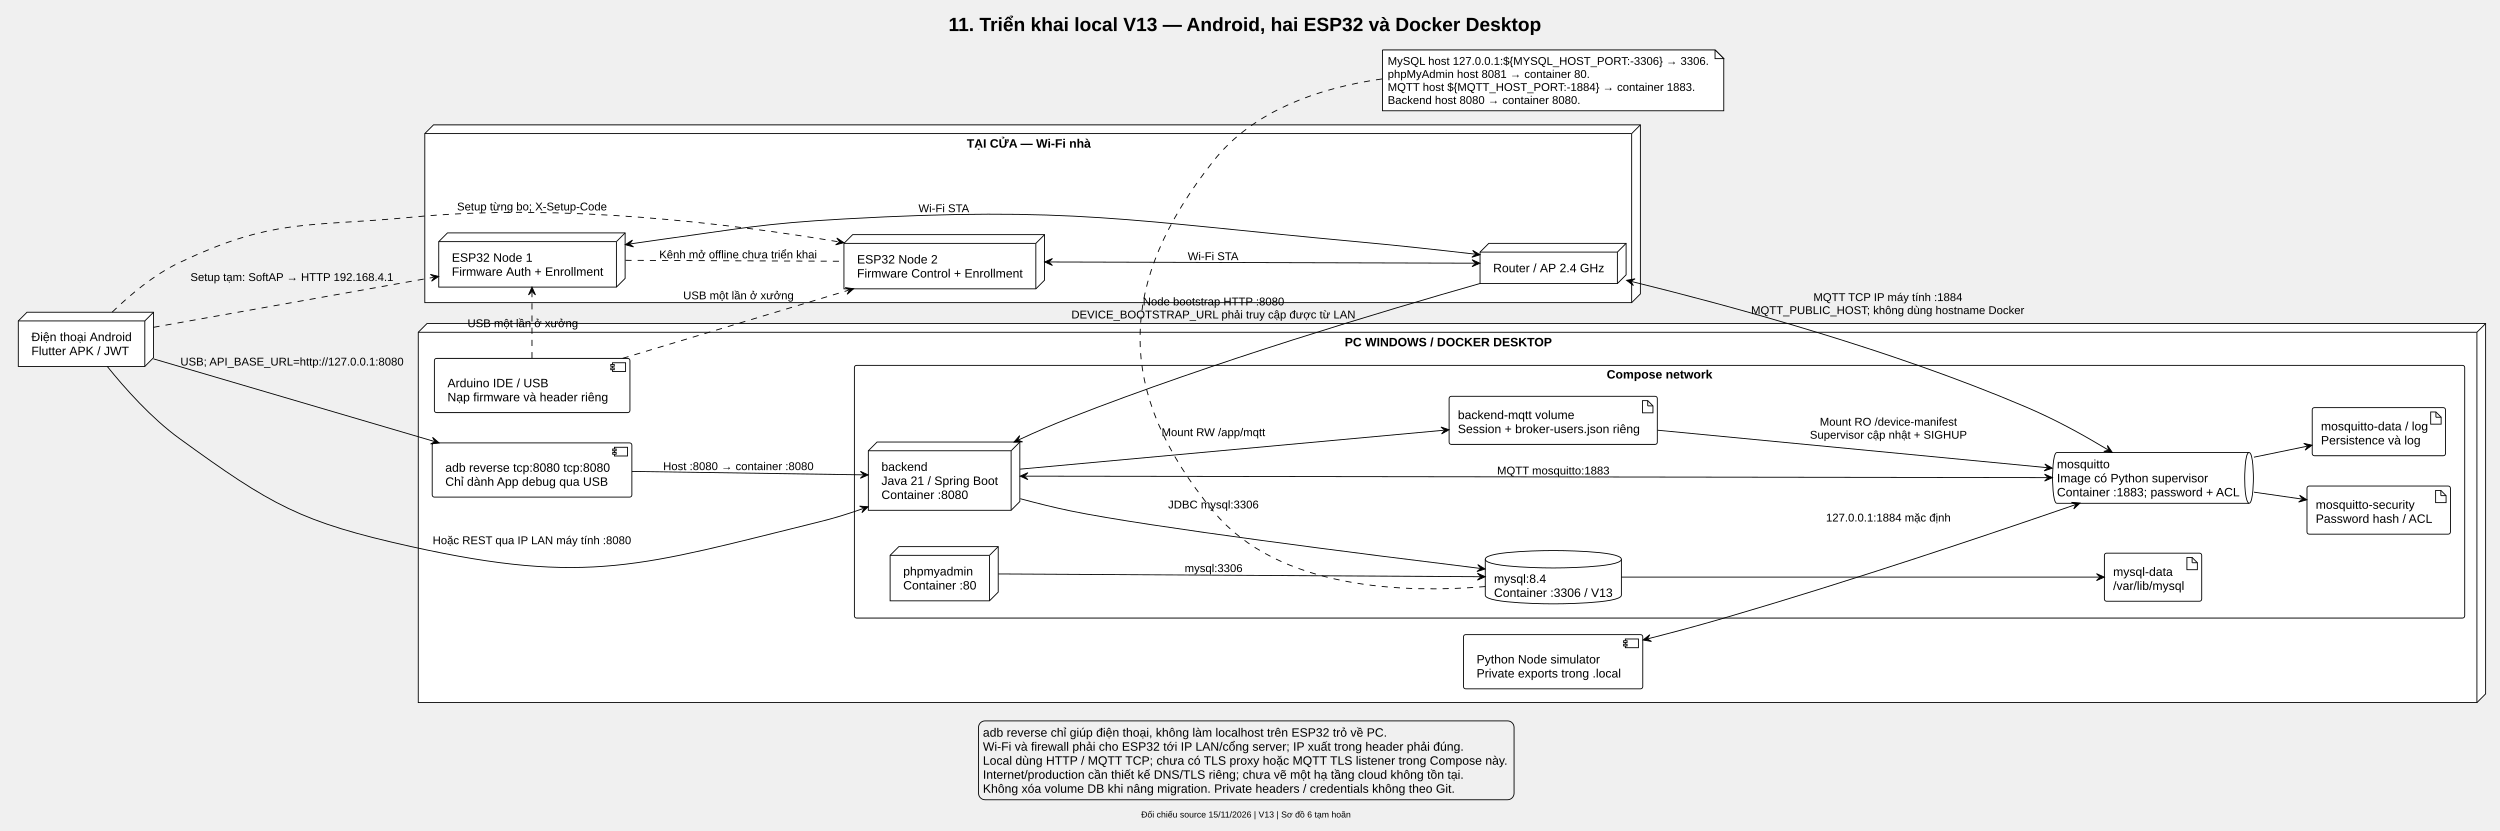
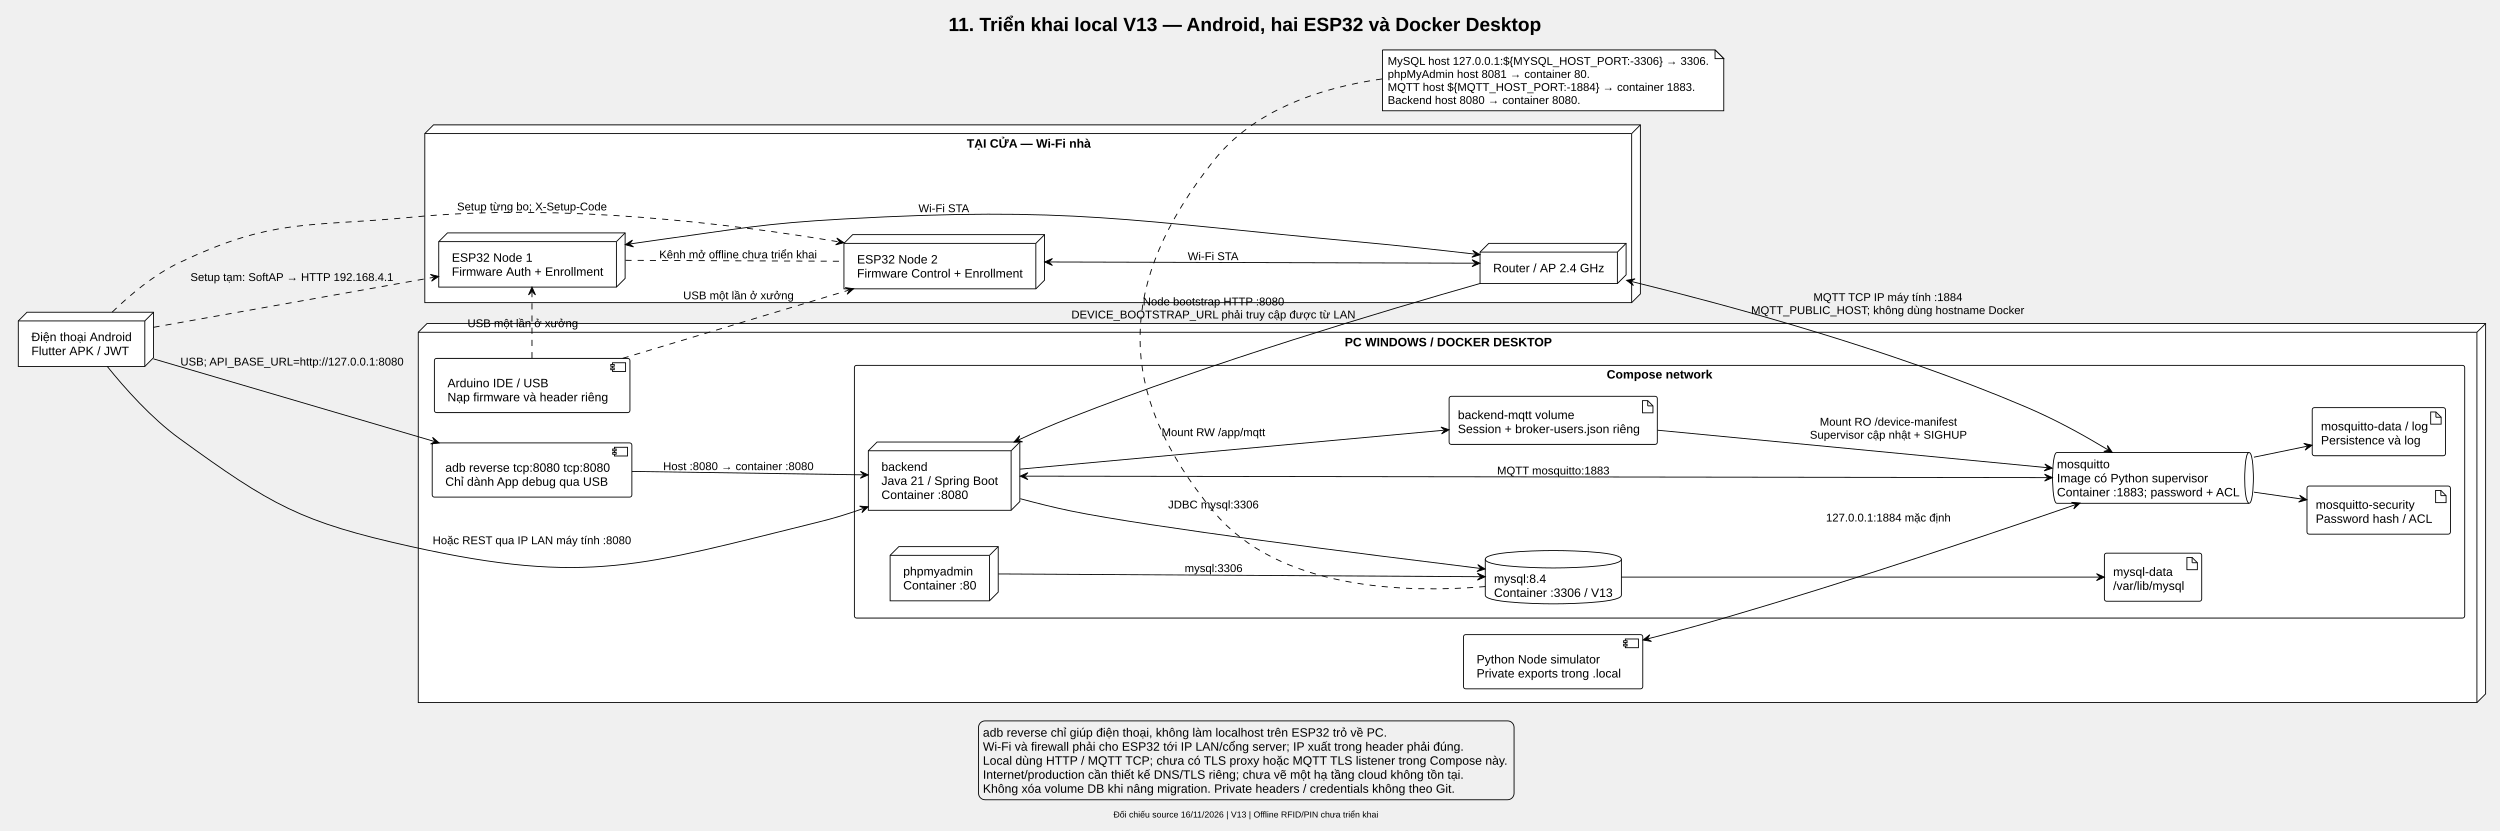
<svg xmlns="http://www.w3.org/2000/svg" contentStyleType="text/css" data-diagram-type="DESCRIPTION" height="953px" preserveAspectRatio="none" style="width:2869px;height:953px;background:#FFFFFF;" version="1.1" viewBox="0 0 2869 953" width="2869px" zoomAndPan="magnify">
  <defs />
  <g>
    <text fill="#000000" font-family="Arial" font-size="22" font-weight="bold" lengthAdjust="spacing" textLength="683.472" x="1088.514" y="35.636">11. Triển khai local V13 — Android, hai ESP32 và Docker Desktop</text>
    <g class="cluster" data-entity="TẠI CỬA — Wi-Fi nhà" data-source-line="8" data-uid="ent0003" id="cluster_TẠI CỬA — Wi-Fi nhà">
      <polygon fill="#FFFFFF" points="487.5,153.298,497.5,143.298,1882.5,143.298,1882.5,337.298,1872.5,347.298,487.5,347.298,487.5,153.298" style="stroke:#000000;stroke-width:1;" />
      <line style="stroke:#000000;stroke-width:1;" x1="1872.5" x2="1882.5" y1="153.298" y2="143.298" />
      <line style="stroke:#000000;stroke-width:1;" x1="487.5" x2="1872.5" y1="153.298" y2="153.298" />
      <line style="stroke:#000000;stroke-width:1;" x1="1872.5" x2="1872.5" y1="153.298" y2="347.298" />
      <text fill="#000000" font-family="Arial" font-size="14" font-weight="bold" lengthAdjust="spacing" textLength="143.042" x="1109.479" y="169.43">TẠI CỬA — Wi-Fi nhà</text>
    </g>
    <g class="cluster" data-entity="PC WINDOWS / DOCKER DESKTOP" data-source-line="16" data-uid="ent0010" id="cluster_PC WINDOWS / DOCKER DESKTOP">
      <polygon fill="#FFFFFF" points="480,381.298,490,371.298,2852.5,371.298,2852.5,796.298,2842.5,806.298,480,806.298,480,381.298" style="stroke:#000000;stroke-width:1;" />
      <line style="stroke:#000000;stroke-width:1;" x1="2842.5" x2="2852.5" y1="381.298" y2="371.298" />
      <line style="stroke:#000000;stroke-width:1;" x1="480" x2="2842.5" y1="381.298" y2="381.298" />
      <line style="stroke:#000000;stroke-width:1;" x1="2842.5" x2="2842.5" y1="381.298" y2="806.298" />
      <text fill="#000000" font-family="Arial" font-size="14" font-weight="bold" lengthAdjust="spacing" textLength="238.007" x="1543.247" y="397.43">PC WINDOWS / DOCKER DESKTOP</text>
    </g>
    <g class="cluster" data-entity="Compose network" data-source-line="20" data-uid="ent0014" id="cluster_Compose network">
      <rect fill="#FFFFFF" height="290" rx="2.5" ry="2.5" style="stroke:#000000;stroke-width:1;" width="1848" x="980.5" y="419.298" />
      <text fill="#000000" font-family="Arial" font-size="14" font-weight="bold" lengthAdjust="spacing" textLength="121.352" x="1843.824" y="434.43">Compose network</text>
    </g>
    <g class="entity" data-entity="N1" data-source-line="9" data-uid="ent0004" id="entity_N1">
      <polygon fill="#FFFFFF" points="503.5,277.298,513.5,267.298,717.393,267.298,717.393,319.495,707.393,329.495,503.5,329.495,503.5,277.298" style="stroke:#000000;stroke-width:1;" />
      <line style="stroke:#000000;stroke-width:1;" x1="707.393" x2="717.393" y1="277.298" y2="267.298" />
      <line style="stroke:#000000;stroke-width:1;" x1="503.5" x2="707.393" y1="277.298" y2="277.298" />
      <line style="stroke:#000000;stroke-width:1;" x1="707.393" x2="707.393" y1="277.298" y2="329.495" />
      <text fill="#000000" font-family="Arial" font-size="14" lengthAdjust="spacing" textLength="43.586" x="518.5" y="300.43">ESP32</text>
      <text fill="#000000" font-family="Arial" font-size="14" lengthAdjust="spacing" textLength="3.89" x="562.086" y="300.43"> </text>
      <text fill="#000000" font-family="Arial" font-size="14" lengthAdjust="spacing" textLength="33.469" x="565.976" y="300.43">Node</text>
      <text fill="#000000" font-family="Arial" font-size="14" lengthAdjust="spacing" textLength="3.89" x="599.444" y="300.43"> </text>
      <text fill="#000000" font-family="Arial" font-size="14" lengthAdjust="spacing" textLength="7.786" x="603.334" y="300.43">1</text>
      <text fill="#000000" font-family="Arial" font-size="14" lengthAdjust="spacing" textLength="58.331" x="518.5" y="316.528">Firmware</text>
      <text fill="#000000" font-family="Arial" font-size="14" lengthAdjust="spacing" textLength="3.89" x="576.831" y="316.528"> </text>
      <text fill="#000000" font-family="Arial" font-size="14" lengthAdjust="spacing" textLength="28.8" x="580.721" y="316.528">Auth</text>
      <text fill="#000000" font-family="Arial" font-size="14" lengthAdjust="spacing" textLength="3.89" x="609.52" y="316.528"> </text>
      <text fill="#000000" font-family="Arial" font-size="14" lengthAdjust="spacing" textLength="8.176" x="613.41" y="316.528">+</text>
      <text fill="#000000" font-family="Arial" font-size="14" lengthAdjust="spacing" textLength="3.89" x="621.586" y="316.528"> </text>
      <text fill="#000000" font-family="Arial" font-size="14" lengthAdjust="spacing" textLength="66.917" x="625.476" y="316.528">Enrollment</text>
    </g>
    <g class="entity" data-entity="N2" data-source-line="10" data-uid="ent0005" id="entity_N2">
      <polygon fill="#FFFFFF" points="968.5,279.298,978.5,269.298,1198.724,269.298,1198.724,321.495,1188.724,331.495,968.5,331.495,968.5,279.298" style="stroke:#000000;stroke-width:1;" />
      <line style="stroke:#000000;stroke-width:1;" x1="1188.724" x2="1198.724" y1="279.298" y2="269.298" />
      <line style="stroke:#000000;stroke-width:1;" x1="968.5" x2="1188.724" y1="279.298" y2="279.298" />
      <line style="stroke:#000000;stroke-width:1;" x1="1188.724" x2="1188.724" y1="279.298" y2="331.495" />
      <text fill="#000000" font-family="Arial" font-size="14" lengthAdjust="spacing" textLength="43.586" x="983.5" y="302.43">ESP32</text>
      <text fill="#000000" font-family="Arial" font-size="14" lengthAdjust="spacing" textLength="3.89" x="1027.086" y="302.43"> </text>
      <text fill="#000000" font-family="Arial" font-size="14" lengthAdjust="spacing" textLength="33.469" x="1030.976" y="302.43">Node</text>
      <text fill="#000000" font-family="Arial" font-size="14" lengthAdjust="spacing" textLength="3.89" x="1064.444" y="302.43"> </text>
      <text fill="#000000" font-family="Arial" font-size="14" lengthAdjust="spacing" textLength="7.786" x="1068.334" y="302.43">2</text>
      <text fill="#000000" font-family="Arial" font-size="14" lengthAdjust="spacing" textLength="58.331" x="983.5" y="318.528">Firmware</text>
      <text fill="#000000" font-family="Arial" font-size="14" lengthAdjust="spacing" textLength="3.89" x="1041.831" y="318.528"> </text>
      <text fill="#000000" font-family="Arial" font-size="14" lengthAdjust="spacing" textLength="45.131" x="1045.721" y="318.528">Control</text>
      <text fill="#000000" font-family="Arial" font-size="14" lengthAdjust="spacing" textLength="3.89" x="1090.852" y="318.528"> </text>
      <text fill="#000000" font-family="Arial" font-size="14" lengthAdjust="spacing" textLength="8.176" x="1094.741" y="318.528">+</text>
      <text fill="#000000" font-family="Arial" font-size="14" lengthAdjust="spacing" textLength="3.89" x="1102.917" y="318.528"> </text>
      <text fill="#000000" font-family="Arial" font-size="14" lengthAdjust="spacing" textLength="66.917" x="1106.807" y="318.528">Enrollment</text>
    </g>
    <g class="entity" data-entity="AP" data-source-line="11" data-uid="ent0006" id="entity_AP">
      <polygon fill="#FFFFFF" points="1698.5,289.298,1708.5,279.298,1866.106,279.298,1866.106,315.397,1856.106,325.397,1698.5,325.397,1698.5,289.298" style="stroke:#000000;stroke-width:1;" />
      <line style="stroke:#000000;stroke-width:1;" x1="1856.106" x2="1866.106" y1="289.298" y2="279.298" />
      <line style="stroke:#000000;stroke-width:1;" x1="1698.5" x2="1856.106" y1="289.298" y2="289.298" />
      <line style="stroke:#000000;stroke-width:1;" x1="1856.106" x2="1856.106" y1="289.298" y2="325.397" />
      <text fill="#000000" font-family="Arial" font-size="14" lengthAdjust="spacing" textLength="42.02" x="1713.5" y="312.43">Router</text>
      <text fill="#000000" font-family="Arial" font-size="14" lengthAdjust="spacing" textLength="3.89" x="1755.521" y="312.43"> </text>
      <text fill="#000000" font-family="Arial" font-size="14" lengthAdjust="spacing" textLength="3.89" x="1759.41" y="312.43">/</text>
      <text fill="#000000" font-family="Arial" font-size="14" lengthAdjust="spacing" textLength="3.89" x="1763.3" y="312.43"> </text>
      <text fill="#000000" font-family="Arial" font-size="14" lengthAdjust="spacing" textLength="18.676" x="1767.189" y="312.43">AP</text>
      <text fill="#000000" font-family="Arial" font-size="14" lengthAdjust="spacing" textLength="3.89" x="1785.865" y="312.43"> </text>
      <text fill="#000000" font-family="Arial" font-size="14" lengthAdjust="spacing" textLength="19.462" x="1789.755" y="312.43">2.4</text>
      <text fill="#000000" font-family="Arial" font-size="14" lengthAdjust="spacing" textLength="3.89" x="1809.217" y="312.43"> </text>
      <text fill="#000000" font-family="Arial" font-size="14" lengthAdjust="spacing" textLength="28" x="1813.106" y="312.43">GHz</text>
    </g>
    <g class="entity" data-entity="ADB" data-source-line="17" data-uid="ent0011" id="entity_ADB">
      <rect fill="#FFFFFF" height="62.197" rx="2.5" ry="2.5" style="stroke:#000000;stroke-width:1;" width="229.13" x="496" y="508.298" />
      <rect fill="#FFFFFF" height="10" style="stroke:#000000;stroke-width:1;" width="15" x="705.13" y="513.298" />
      <rect fill="#FFFFFF" height="2" style="stroke:#000000;stroke-width:1;" width="4" x="703.13" y="515.298" />
      <rect fill="#FFFFFF" height="2" style="stroke:#000000;stroke-width:1;" width="4" x="703.13" y="519.298" />
      <text fill="#000000" font-family="Arial" font-size="14" lengthAdjust="spacing" textLength="189.13" x="511" y="541.43">adb reverse tcp:8080 tcp:8080</text>
      <text fill="#000000" font-family="Arial" font-size="14" lengthAdjust="spacing" textLength="187.585" x="511" y="557.528">Chỉ dành App debug qua USB</text>
    </g>
    <g class="entity" data-entity="Flash" data-source-line="18" data-uid="ent0012" id="entity_Flash">
      <rect fill="#FFFFFF" height="62.197" rx="2.5" ry="2.5" style="stroke:#000000;stroke-width:1;" width="224.42" x="498.5" y="411.298" />
      <rect fill="#FFFFFF" height="10" style="stroke:#000000;stroke-width:1;" width="15" x="702.92" y="416.298" />
      <rect fill="#FFFFFF" height="2" style="stroke:#000000;stroke-width:1;" width="4" x="700.92" y="418.298" />
      <rect fill="#FFFFFF" height="2" style="stroke:#000000;stroke-width:1;" width="4" x="700.92" y="422.298" />
      <text fill="#000000" font-family="Arial" font-size="14" lengthAdjust="spacing" textLength="115.938" x="513.5" y="444.43">Arduino IDE / USB</text>
      <text fill="#000000" font-family="Arial" font-size="14" lengthAdjust="spacing" textLength="184.42" x="513.5" y="460.528">Nạp firmware và header riêng</text>
    </g>
    <g class="entity" data-entity="Sim" data-source-line="19" data-uid="ent0013" id="entity_Sim">
      <rect fill="#FFFFFF" height="62.197" rx="2.5" ry="2.5" style="stroke:#000000;stroke-width:1;" width="205.744" x="1679.5" y="728.298" />
      <rect fill="#FFFFFF" height="10" style="stroke:#000000;stroke-width:1;" width="15" x="1865.244" y="733.298" />
      <rect fill="#FFFFFF" height="2" style="stroke:#000000;stroke-width:1;" width="4" x="1863.244" y="735.298" />
      <rect fill="#FFFFFF" height="2" style="stroke:#000000;stroke-width:1;" width="4" x="1863.244" y="739.298" />
      <text fill="#000000" font-family="Arial" font-size="14" lengthAdjust="spacing" textLength="141.627" x="1694.5" y="761.43">Python Node simulator</text>
      <text fill="#000000" font-family="Arial" font-size="14" lengthAdjust="spacing" textLength="165.744" x="1694.5" y="777.528">Private exports trong .local</text>
    </g>
    <g class="entity" data-entity="BE" data-source-line="21" data-uid="ent0015" id="entity_BE">
      <polygon fill="#FFFFFF" points="996.5,517.298,1006.5,507.298,1170.361,507.298,1170.361,575.594,1160.361,585.594,996.5,585.594,996.5,517.298" style="stroke:#000000;stroke-width:1;" />
      <line style="stroke:#000000;stroke-width:1;" x1="1160.361" x2="1170.361" y1="517.298" y2="507.298" />
      <line style="stroke:#000000;stroke-width:1;" x1="996.5" x2="1160.361" y1="517.298" y2="517.298" />
      <line style="stroke:#000000;stroke-width:1;" x1="1160.361" x2="1160.361" y1="517.298" y2="585.594" />
      <text fill="#000000" font-family="Arial" font-size="14" lengthAdjust="spacing" textLength="52.931" x="1011.5" y="540.43">backend</text>
      <text fill="#000000" font-family="Arial" font-size="14" lengthAdjust="spacing" textLength="29.572" x="1011.5" y="556.528">Java</text>
      <text fill="#000000" font-family="Arial" font-size="14" lengthAdjust="spacing" textLength="3.89" x="1041.072" y="556.528"> </text>
      <text fill="#000000" font-family="Arial" font-size="14" lengthAdjust="spacing" textLength="15.572" x="1044.962" y="556.528">21</text>
      <text fill="#000000" font-family="Arial" font-size="14" lengthAdjust="spacing" textLength="3.89" x="1060.534" y="556.528"> </text>
      <text fill="#000000" font-family="Arial" font-size="14" lengthAdjust="spacing" textLength="3.89" x="1064.424" y="556.528">/</text>
      <text fill="#000000" font-family="Arial" font-size="14" lengthAdjust="spacing" textLength="3.89" x="1068.313" y="556.528"> </text>
      <text fill="#000000" font-family="Arial" font-size="14" lengthAdjust="spacing" textLength="40.469" x="1072.203" y="556.528">Spring</text>
      <text fill="#000000" font-family="Arial" font-size="14" lengthAdjust="spacing" textLength="3.89" x="1112.672" y="556.528"> </text>
      <text fill="#000000" font-family="Arial" font-size="14" lengthAdjust="spacing" textLength="28.8" x="1116.562" y="556.528">Boot</text>
      <text fill="#000000" font-family="Arial" font-size="14" lengthAdjust="spacing" textLength="60.703" x="1011.5" y="572.627">Container</text>
      <text fill="#000000" font-family="Arial" font-size="14" lengthAdjust="spacing" textLength="3.89" x="1072.203" y="572.627"> </text>
      <text fill="#000000" font-family="Arial" font-size="14" lengthAdjust="spacing" textLength="35.034" x="1076.093" y="572.627">:8080</text>
    </g>
    <g class="entity" data-entity="SQL" data-source-line="22" data-uid="ent0016" id="entity_SQL">
      <path d="M1704.5,641.798 C1704.5,631.798 1782.603,631.798 1782.603,631.798 C1782.603,631.798 1860.706,631.798 1860.706,641.798 L1860.706,682.995 C1860.706,692.995 1782.603,692.995 1782.603,692.995 C1782.603,692.995 1704.5,692.995 1704.5,682.995 L1704.5,641.798" fill="#FFFFFF" style="stroke:#000000;stroke-width:1;" />
      <path d="M1704.5,641.798 C1704.5,651.798 1782.603,651.798 1782.603,651.798 C1782.603,651.798 1860.706,651.798 1860.706,641.798" fill="none" style="stroke:#000000;stroke-width:1;" />
      <text fill="#000000" font-family="Arial" font-size="14" lengthAdjust="spacing" textLength="59.91" x="1714.5" y="668.93">mysql:8.4</text>
      <text fill="#000000" font-family="Arial" font-size="14" lengthAdjust="spacing" textLength="136.206" x="1714.5" y="685.028">Container :3306 / V13</text>
    </g>
    <g class="entity" data-entity="MQTT" data-source-line="23" data-uid="ent0017" id="entity_MQTT">
      <path d="M2360.5,519.298 L2581.013,519.298 C2586.013,519.298 2586.013,548.446 2586.013,548.446 C2586.013,548.446 2586.013,577.594 2581.013,577.594 L2360.5,577.594 C2355.5,577.594 2355.5,548.446 2355.5,548.446 C2355.5,548.446 2355.5,519.298 2360.5,519.298" fill="#FFFFFF" style="stroke:#000000;stroke-width:1;" />
      <path d="M2581.013,519.298 C2576.013,519.298 2576.013,548.446 2576.013,548.446 C2576.013,577.594 2581.013,577.594 2581.013,577.594" fill="none" style="stroke:#000000;stroke-width:1;" />
      <text fill="#000000" font-family="Arial" font-size="14" lengthAdjust="spacing" textLength="60.696" x="2360.5" y="537.43">mosquitto</text>
      <text fill="#000000" font-family="Arial" font-size="14" lengthAdjust="spacing" textLength="173.53" x="2360.5" y="553.528">Image có Python supervisor</text>
      <text fill="#000000" font-family="Arial" font-size="14" lengthAdjust="spacing" textLength="210.513" x="2360.5" y="569.627">Container :1883; password + ACL</text>
    </g>
    <g class="entity" data-entity="PMA" data-source-line="24" data-uid="ent0018" id="entity_PMA">
      <polygon fill="#FFFFFF" points="1021.5,637.298,1031.5,627.298,1145.555,627.298,1145.555,679.495,1135.555,689.495,1021.5,689.495,1021.5,637.298" style="stroke:#000000;stroke-width:1;" />
      <line style="stroke:#000000;stroke-width:1;" x1="1135.555" x2="1145.555" y1="637.298" y2="627.298" />
      <line style="stroke:#000000;stroke-width:1;" x1="1021.5" x2="1135.555" y1="637.298" y2="637.298" />
      <line style="stroke:#000000;stroke-width:1;" x1="1135.555" x2="1135.555" y1="637.298" y2="689.495" />
      <text fill="#000000" font-family="Arial" font-size="14" lengthAdjust="spacing" textLength="80.151" x="1036.5" y="660.43">phpmyadmin</text>
      <text fill="#000000" font-family="Arial" font-size="14" lengthAdjust="spacing" textLength="60.703" x="1036.5" y="676.528">Container</text>
      <text fill="#000000" font-family="Arial" font-size="14" lengthAdjust="spacing" textLength="3.89" x="1097.203" y="676.528"> </text>
      <text fill="#000000" font-family="Arial" font-size="14" lengthAdjust="spacing" textLength="19.462" x="1101.093" y="676.528">:80</text>
    </g>
    <g class="entity" data-entity="Data" data-source-line="25" data-uid="ent0019" id="entity_Data">
      <rect fill="#FFFFFF" height="55.197" rx="2.5" ry="2.5" style="stroke:#000000;stroke-width:1;" width="111.683" x="2415" y="634.798" />
      <polygon fill="#FFFFFF" points="2509.683,639.798,2509.683,653.798,2521.683,653.798,2521.683,645.798,2515.683,639.798,2509.683,639.798" style="stroke:#000000;stroke-width:1;" />
      <line style="stroke:#000000;stroke-width:1;" x1="2515.683" x2="2515.683" y1="639.798" y2="645.798" />
      <line style="stroke:#000000;stroke-width:1;" x1="2521.683" x2="2515.683" y1="645.798" y2="645.798" />
      <text fill="#000000" font-family="Arial" font-size="14" lengthAdjust="spacing" textLength="68.469" x="2425" y="660.93">mysql-data</text>
      <text fill="#000000" font-family="Arial" font-size="14" lengthAdjust="spacing" textLength="81.683" x="2425" y="677.028">/var/lib/mysql</text>
    </g>
    <g class="entity" data-entity="Manifest" data-source-line="26" data-uid="ent0020" id="entity_Manifest">
      <rect fill="#FFFFFF" height="55.197" rx="2.5" ry="2.5" style="stroke:#000000;stroke-width:1;" width="238.934" x="1663" y="454.798" />
      <polygon fill="#FFFFFF" points="1884.934,459.798,1884.934,473.798,1896.934,473.798,1896.934,465.798,1890.934,459.798,1884.934,459.798" style="stroke:#000000;stroke-width:1;" />
      <line style="stroke:#000000;stroke-width:1;" x1="1890.934" x2="1890.934" y1="459.798" y2="465.798" />
      <line style="stroke:#000000;stroke-width:1;" x1="1896.934" x2="1890.934" y1="465.798" y2="465.798" />
      <text fill="#000000" font-family="Arial" font-size="14" lengthAdjust="spacing" textLength="133.841" x="1673" y="480.93">backend-mqtt volume</text>
      <text fill="#000000" font-family="Arial" font-size="14" lengthAdjust="spacing" textLength="208.934" x="1673" y="497.028">Session + broker-users.json riêng</text>
    </g>
    <g class="entity" data-entity="Security" data-source-line="27" data-uid="ent0021" id="entity_Security">
      <rect fill="#FFFFFF" height="55.197" rx="2.5" ry="2.5" style="stroke:#000000;stroke-width:1;" width="164.62" x="2647.5" y="557.798" />
      <polygon fill="#FFFFFF" points="2795.12,562.798,2795.12,576.798,2807.12,576.798,2807.12,568.798,2801.12,562.798,2795.12,562.798" style="stroke:#000000;stroke-width:1;" />
      <line style="stroke:#000000;stroke-width:1;" x1="2801.12" x2="2801.12" y1="562.798" y2="568.798" />
      <line style="stroke:#000000;stroke-width:1;" x1="2807.12" x2="2801.12" y1="568.798" y2="568.798" />
      <text fill="#000000" font-family="Arial" font-size="14" lengthAdjust="spacing" textLength="113.593" x="2657.5" y="583.93">mosquitto-security</text>
      <text fill="#000000" font-family="Arial" font-size="14" lengthAdjust="spacing" textLength="134.62" x="2657.5" y="600.028">Password hash / ACL</text>
    </g>
    <g class="entity" data-entity="MqData" data-source-line="28" data-uid="ent0022" id="entity_MqData">
      <rect fill="#FFFFFF" height="55.197" rx="2.5" ry="2.5" style="stroke:#000000;stroke-width:1;" width="152.958" x="2653.5" y="467.798" />
      <polygon fill="#FFFFFF" points="2789.458,472.798,2789.458,486.798,2801.458,486.798,2801.458,478.798,2795.458,472.798,2789.458,472.798" style="stroke:#000000;stroke-width:1;" />
      <line style="stroke:#000000;stroke-width:1;" x1="2795.458" x2="2795.458" y1="472.798" y2="478.798" />
      <line style="stroke:#000000;stroke-width:1;" x1="2801.458" x2="2795.458" y1="478.798" y2="478.798" />
      <text fill="#000000" font-family="Arial" font-size="14" lengthAdjust="spacing" textLength="122.958" x="2663.5" y="493.93">mosquitto-data / log</text>
      <text fill="#000000" font-family="Arial" font-size="14" lengthAdjust="spacing" textLength="114.393" x="2663.5" y="510.028">Persistence và log</text>
    </g>
    <g class="entity" data-entity="Phone" data-source-line="7" data-uid="ent0002" id="entity_Phone">
      <polygon fill="#FFFFFF" points="21,368.298,31,358.298,176.185,358.298,176.185,410.495,166.185,420.495,21,420.495,21,368.298" style="stroke:#000000;stroke-width:1;" />
      <line style="stroke:#000000;stroke-width:1;" x1="166.185" x2="176.185" y1="368.298" y2="358.298" />
      <line style="stroke:#000000;stroke-width:1;" x1="21" x2="166.185" y1="368.298" y2="368.298" />
      <line style="stroke:#000000;stroke-width:1;" x1="166.185" x2="166.185" y1="368.298" y2="420.495" />
      <text fill="#000000" font-family="Arial" font-size="14" lengthAdjust="spacing" textLength="28.793" x="36" y="391.43">Điện</text>
      <text fill="#000000" font-family="Arial" font-size="14" lengthAdjust="spacing" textLength="3.89" x="64.793" y="391.43"> </text>
      <text fill="#000000" font-family="Arial" font-size="14" lengthAdjust="spacing" textLength="30.358" x="68.683" y="391.43">thoại</text>
      <text fill="#000000" font-family="Arial" font-size="14" lengthAdjust="spacing" textLength="3.89" x="99.041" y="391.43"> </text>
      <text fill="#000000" font-family="Arial" font-size="14" lengthAdjust="spacing" textLength="48.255" x="102.931" y="391.43">Android</text>
      <text fill="#000000" font-family="Arial" font-size="14" lengthAdjust="spacing" textLength="39.676" x="36" y="407.528">Flutter</text>
      <text fill="#000000" font-family="Arial" font-size="14" lengthAdjust="spacing" textLength="3.89" x="75.676" y="407.528"> </text>
      <text fill="#000000" font-family="Arial" font-size="14" lengthAdjust="spacing" textLength="28.014" x="79.565" y="407.528">APK</text>
      <text fill="#000000" font-family="Arial" font-size="14" lengthAdjust="spacing" textLength="3.89" x="107.579" y="407.528"> </text>
      <text fill="#000000" font-family="Arial" font-size="14" lengthAdjust="spacing" textLength="3.89" x="111.469" y="407.528">/</text>
      <text fill="#000000" font-family="Arial" font-size="14" lengthAdjust="spacing" textLength="3.89" x="115.358" y="407.528"> </text>
      <text fill="#000000" font-family="Arial" font-size="14" lengthAdjust="spacing" textLength="28.766" x="119.248" y="407.528">JWT</text>
    </g>
    <g class="entity" data-entity="GMN41" data-source-line="50" data-uid="ent0042" id="entity_GMN41">
      <path d="M1586.5,57.298 L1586.5,127.093 L1978.19,127.093 L1978.19,67.298 L1968.19,57.298 L1586.5,57.298" fill="#FFFFFF" style="stroke:#000000;stroke-width:1;" />
      <path d="M1968.19,57.298 L1968.19,67.298 L1978.19,67.298 L1968.19,57.298" fill="#FFFFFF" style="stroke:#000000;stroke-width:1;" />
      <text fill="#000000" font-family="Arial" font-size="13" lengthAdjust="spacing" textLength="370.69" x="1592.5" y="74.492">MySQL host 127.0.0.1:${MYSQL_HOST_PORT:-3306} → 3306.</text>
      <text fill="#000000" font-family="Arial" font-size="13" lengthAdjust="spacing" textLength="231.969" x="1592.5" y="89.44">phpMyAdmin host 8081 → container 80.</text>
      <text fill="#000000" font-family="Arial" font-size="13" lengthAdjust="spacing" textLength="354.745" x="1592.5" y="104.389">MQTT host ${MQTT_HOST_PORT:-1884} → container 1883.</text>
      <text fill="#000000" font-family="Arial" font-size="13" lengthAdjust="spacing" textLength="221.152" x="1592.5" y="119.338">Backend host 8080 → container 8080.</text>
    </g>
    <g class="link" data-entity-1="N1" data-entity-2="AP" data-source-line="12" data-uid="lnk7" id="link_N1_AP">
      <path d="M723.512,279.887 C736.282,277.947 743.21,276.968 755.5,275.298 C849.9,262.448 873.38,256.638 968.5,251.298 C1229.68,236.628 1296.01,253.378 1556.5,277.298 C1603.56,281.618 1650.1,286.708 1692.54,291.618" fill="none" id="N1-AP" style="stroke:#000000;stroke-width:1;" />
      <polygon fill="#000000" points="717.58,280.788,727.079,283.391,722.523,280.037,725.877,275.481,717.58,280.788" style="stroke:#000000;stroke-width:1;" />
      <polygon fill="#000000" points="1698.5,292.308,1690.019,287.3,1693.533,291.733,1689.1,295.247,1698.5,292.308" style="stroke:#000000;stroke-width:1;" />
      <text fill="#000000" font-family="Arial" font-size="13" lengthAdjust="spacing" textLength="59.211" x="1054" y="243.492">Wi-Fi STA</text>
    </g>
    <g class="link" data-entity-1="N2" data-entity-2="AP" data-source-line="13" data-uid="lnk8" id="link_N2_AP">
      <path d="M1204.81,300.645 C1345.2,301.045 1567.95,301.68 1692.31,302.041" fill="none" id="N2-AP" style="stroke:#000000;stroke-width:1;" />
      <polygon fill="#000000" points="1198.81,300.628,1207.799,304.654,1203.81,300.642,1207.821,296.654,1198.81,300.628" style="stroke:#000000;stroke-width:1;" />
      <polygon fill="#000000" points="1698.31,302.058,1689.322,298.032,1693.31,302.043,1689.299,306.032,1698.31,302.058" style="stroke:#000000;stroke-width:1;" />
      <text fill="#000000" font-family="Arial" font-size="13" lengthAdjust="spacing" textLength="59.211" x="1363" y="298.492">Wi-Fi STA</text>
    </g>
    <g class="link" data-entity-1="N1" data-entity-2="N2" data-source-line="14" data-uid="lnk9" id="link_N1_N2">
      <path d="M717.79,298.748 C792.4,299.068 892.08,299.488 968.37,299.818" fill="none" id="N1-N2" style="stroke:#000000;stroke-width:1;stroke-dasharray:7.0,7.0;" />
      <text fill="#000000" font-family="Arial" font-size="13" lengthAdjust="spacing" textLength="181.264" x="756.5" y="296.492">Kênh mở offline chưa triển khai</text>
    </g>
    <g class="link" data-entity-1="BE" data-entity-2="SQL" data-source-line="29" data-uid="lnk23" id="link_BE_SQL">
      <path d="M1170.85,572.308 C1189.73,577.428 1209.7,582.408 1228.5,586.298 C1317.77,604.748 1568.514,636.389 1698.364,652.269" fill="none" id="BE-to-SQL" style="stroke:#000000;stroke-width:1;" />
      <polygon fill="#000000" points="1704.32,652.998,1695.872,647.935,1699.357,652.391,1694.901,655.876,1704.32,652.998" style="stroke:#000000;stroke-width:1;" />
      <text fill="#000000" font-family="Arial" font-size="13" lengthAdjust="spacing" textLength="104.038" x="1340.5" y="583.492">JDBC mysql:3306</text>
    </g>
    <g class="link" data-entity-1="BE" data-entity-2="MQTT" data-source-line="30" data-uid="lnk24" id="link_BE_MQTT">
      <path d="M1176.65,546.427 C1416.23,546.777 2078.57,547.729 2349.35,548.119" fill="none" id="BE-MQTT" style="stroke:#000000;stroke-width:1;" />
      <polygon fill="#000000" points="1170.65,546.418,1179.644,550.431,1175.65,546.425,1179.656,542.431,1170.65,546.418" style="stroke:#000000;stroke-width:1;" />
      <polygon fill="#000000" points="2355.35,548.128,2346.356,544.115,2350.35,548.121,2346.344,552.115,2355.35,548.128" style="stroke:#000000;stroke-width:1;" />
      <text fill="#000000" font-family="Arial" font-size="13" lengthAdjust="spacing" textLength="129.327" x="1718" y="544.492">MQTT mosquitto:1883</text>
    </g>
    <g class="link" data-entity-1="PMA" data-entity-2="SQL" data-source-line="31" data-uid="lnk25" id="link_PMA_SQL">
      <path d="M1145.74,658.648 C1272.81,659.378 1558.84,661.024 1698.45,661.823" fill="none" id="PMA-to-SQL" style="stroke:#000000;stroke-width:1;" />
      <polygon fill="#000000" points="1704.45,661.858,1695.473,657.806,1699.45,661.829,1695.427,665.806,1704.45,661.858" style="stroke:#000000;stroke-width:1;" />
      <text fill="#000000" font-family="Arial" font-size="13" lengthAdjust="spacing" textLength="66.479" x="1359.5" y="656.492">mysql:3306</text>
    </g>
    <g class="link" data-entity-1="SQL" data-entity-2="Data" data-source-line="32" data-uid="lnk26" id="link_SQL_Data">
      <path d="M1860.58,662.298 C2000.52,662.298 2287.11,662.298 2408.93,662.298" fill="none" id="SQL-to-Data" style="stroke:#000000;stroke-width:1;" />
      <polygon fill="#000000" points="2414.93,662.298,2405.93,658.298,2409.93,662.298,2405.93,666.298,2414.93,662.298" style="stroke:#000000;stroke-width:1;" />
    </g>
    <g class="link" data-entity-1="BE" data-entity-2="Manifest" data-source-line="33" data-uid="lnk27" id="link_BE_Manifest">
      <path d="M1170.66,538.388 C1294.5,527.018 1517.255,506.556 1656.965,493.736" fill="none" id="BE-to-Manifest" style="stroke:#000000;stroke-width:1;" />
      <polygon fill="#000000" points="1662.94,493.188,1653.612,490.027,1657.961,493.645,1654.343,497.993,1662.94,493.188" style="stroke:#000000;stroke-width:1;" />
      <text fill="#000000" font-family="Arial" font-size="13" lengthAdjust="spacing" textLength="119.209" x="1333" y="500.492">Mount RW /app/mqtt</text>
    </g>
    <g class="link" data-entity-1="Manifest" data-entity-2="MQTT" data-source-line="34" data-uid="lnk28" id="link_Manifest_MQTT">
      <path d="M1902.3,493.718 C2029.42,505.938 2223.707,524.624 2349.258,536.694" fill="none" id="Manifest-to-MQTT" style="stroke:#000000;stroke-width:1;" />
      <polygon fill="#000000" points="2355.23,537.268,2346.654,532.425,2350.253,536.789,2345.889,540.388,2355.23,537.268" style="stroke:#000000;stroke-width:1;" />
      <text fill="#000000" font-family="Arial" font-size="13" lengthAdjust="spacing" textLength="157.504" x="2088.388" y="488.492">Mount RO /device-manifest</text>
      <text fill="#000000" font-family="Arial" font-size="13" lengthAdjust="spacing" textLength="180.28" x="2077" y="503.44">Supervisor cập nhật + SIGHUP</text>
    </g>
    <g class="link" data-entity-1="MQTT" data-entity-2="Security" data-source-line="35" data-uid="lnk29" id="link_MQTT_Security">
      <path d="M2586.6,564.798 C2607.07,567.748 2622.092,569.9 2641.412,572.69" fill="none" id="MQTT-to-Security" style="stroke:#000000;stroke-width:1;" />
      <polygon fill="#000000" points="2647.35,573.548,2639.014,568.303,2642.401,572.833,2637.871,576.22,2647.35,573.548" style="stroke:#000000;stroke-width:1;" />
    </g>
    <g class="link" data-entity-1="MQTT" data-entity-2="MqData" data-source-line="36" data-uid="lnk30" id="link_MQTT_MqData">
      <path d="M2586.6,524.668 C2609.22,519.998 2626.544,516.43 2647.484,512.11" fill="none" id="MQTT-to-MqData" style="stroke:#000000;stroke-width:1;" />
      <polygon fill="#000000" points="2653.36,510.898,2643.737,508.799,2648.463,511.908,2645.354,516.634,2653.36,510.898" style="stroke:#000000;stroke-width:1;" />
    </g>
    <g class="link" data-entity-1="ADB" data-entity-2="BE" data-source-line="38" data-uid="lnk31" id="link_ADB_BE">
      <path d="M725.22,540.988 C808.65,542.228 914.231,543.799 990.361,544.929" fill="none" id="ADB-to-BE" style="stroke:#000000;stroke-width:1;" />
      <polygon fill="#000000" points="996.36,545.018,987.42,540.885,991.361,544.944,987.302,548.884,996.36,545.018" style="stroke:#000000;stroke-width:1;" />
      <text fill="#000000" font-family="Arial" font-size="13" lengthAdjust="spacing" textLength="172.72" x="761" y="539.492">Host :8080 → container :8080</text>
    </g>
    <g class="link" data-entity-1="Sim" data-entity-2="MQTT" data-source-line="39" data-uid="lnk32" id="link_Sim_MQTT">
      <path d="M1891.374,732.984 C1921.424,725.314 1948.47,718.058 1978.5,709.298 C2123.32,667.058 2284.059,612.887 2381.359,579.277" fill="none" id="Sim-MQTT" style="stroke:#000000;stroke-width:1;" />
      <polygon fill="#000000" points="1885.56,734.468,1895.27,736.118,1890.405,733.231,1893.291,728.366,1885.56,734.468" style="stroke:#000000;stroke-width:1;" />
      <polygon fill="#000000" points="2387.03,577.318,2377.217,576.476,2382.304,578.95,2379.829,584.037,2387.03,577.318" style="stroke:#000000;stroke-width:1;" />
      <text fill="#000000" font-family="Arial" font-size="13" lengthAdjust="spacing" textLength="143.108" x="2095.5" y="598.492">127.0.0.1:1884 mặc định</text>
    </g>
    <g class="link" data-entity-1="Phone" data-entity-2="ADB" data-source-line="41" data-uid="lnk33" id="link_Phone_ADB">
      <path d="M176.13,411.838 C263.3,437.478 400.444,477.815 498.144,506.545" fill="none" id="Phone-to-ADB" style="stroke:#000000;stroke-width:1;" />
      <polygon fill="#000000" points="503.9,508.238,496.394,501.861,499.103,506.827,494.137,509.536,503.9,508.238" style="stroke:#000000;stroke-width:1;" />
      <text fill="#000000" font-family="Arial" font-size="13" lengthAdjust="spacing" textLength="256.915" x="207" y="419.492">USB; API_BASE_URL=http://127.0.0.1:8080</text>
    </g>
    <g class="link" data-entity-1="Phone" data-entity-2="BE" data-source-line="42" data-uid="lnk34" id="link_Phone_BE">
      <path d="M123.05,420.478 C143.03,445.328 173.56,479.758 206,503.298 C311.56,579.908 344.65,599.078 472,627.298 C674.79,672.238 736.83,649.008 938.5,599.298 C957.51,594.608 971.827,590.259 990.627,583.569" fill="none" id="Phone-to-BE" style="stroke:#000000;stroke-width:1;" />
      <polygon fill="#000000" points="996.28,581.558,986.46,580.807,991.569,583.234,989.142,588.344,996.28,581.558" style="stroke:#000000;stroke-width:1;" />
      <text fill="#000000" font-family="Arial" font-size="13" lengthAdjust="spacing" textLength="228.338" x="496.5" y="624.492">Hoặc REST qua IP LAN máy tính :8080</text>
    </g>
    <g class="link" data-entity-1="Phone" data-entity-2="N1" data-source-line="43" data-uid="lnk35" id="link_Phone_N1">
      <path d="M176.13,375.628 C263.16,360.098 399.843,335.712 497.523,318.282" fill="none" id="Phone-to-N1" style="stroke:#000000;stroke-width:1;stroke-dasharray:7.0,7.0;" />
      <polygon fill="#000000" points="503.43,317.228,493.867,314.871,498.508,318.106,495.273,322.747,503.43,317.228" style="stroke:#000000;stroke-width:1;" />
      <text fill="#000000" font-family="Arial" font-size="13" lengthAdjust="spacing" textLength="233.397" x="218.5" y="322.492">Setup tạm: SoftAP → HTTP 192.168.4.1</text>
    </g>
    <g class="link" data-entity-1="Phone" data-entity-2="N2" data-source-line="44" data-uid="lnk36" id="link_Phone_N2">
      <path d="M128.77,358.178 C148.71,338.858 176.73,315.138 206,301.298 C314.89,249.788 352.1,260.908 472,249.298 C644.95,232.548 839.883,256.956 962.583,277.526" fill="none" id="Phone-to-N2" style="stroke:#000000;stroke-width:1;stroke-dasharray:7.0,7.0;" />
      <polygon fill="#000000" points="968.5,278.518,960.285,273.085,963.569,277.691,958.962,280.975,968.5,278.518" style="stroke:#000000;stroke-width:1;" />
      <text fill="#000000" font-family="Arial" font-size="13" lengthAdjust="spacing" textLength="172.034" x="524.5" y="241.492">Setup từng bo; X-Setup-Code</text>
    </g>
    <g class="link" data-entity-1="Flash" data-entity-2="N1" data-source-line="45" data-uid="lnk37" id="link_Flash_N1">
      <path d="M610.5,411.048 C610.5,386.898 610.5,359.618 610.5,335.478" fill="none" id="Flash-to-N1" style="stroke:#000000;stroke-width:1;stroke-dasharray:7.0,7.0;" />
      <polygon fill="#000000" points="610.5,329.478,606.5,338.478,610.5,334.478,614.5,338.478,610.5,329.478" style="stroke:#000000;stroke-width:1;" />
      <text fill="#000000" font-family="Arial" font-size="13" lengthAdjust="spacing" textLength="126.909" x="536.5" y="375.492">USB một lần ở xưởng</text>
    </g>
    <g class="link" data-entity-1="Flash" data-entity-2="N2" data-source-line="46" data-uid="lnk38" id="link_Flash_N2">
      <path d="M714.57,411.228 C793.22,387.508 895.325,356.729 973.915,333.039" fill="none" id="Flash-to-N2" style="stroke:#000000;stroke-width:1;stroke-dasharray:7.0,7.0;" />
      <polygon fill="#000000" points="979.66,331.308,969.889,330.076,974.873,332.751,972.197,337.735,979.66,331.308" style="stroke:#000000;stroke-width:1;" />
      <text fill="#000000" font-family="Arial" font-size="13" lengthAdjust="spacing" textLength="126.909" x="784" y="343.492">USB một lần ở xưởng</text>
    </g>
    <g class="link" data-entity-1="AP" data-entity-2="BE" data-source-line="47" data-uid="lnk39" id="link_AP_BE">
      <path d="M1698.39,325.358 C1589.19,356.448 1392.1,415.348 1228.5,479.298 C1207.18,487.628 1189.992,495.071 1169.142,504.751" fill="none" id="AP-to-BE" style="stroke:#000000;stroke-width:1;" />
      <polygon fill="#000000" points="1163.7,507.278,1173.547,507.116,1168.235,505.172,1170.179,499.86,1163.7,507.278" style="stroke:#000000;stroke-width:1;" />
      <text fill="#000000" font-family="Arial" font-size="13" lengthAdjust="spacing" textLength="162.589" x="1311.448" y="350.492">Node bootstrap HTTP :8080</text>
      <text fill="#000000" font-family="Arial" font-size="13" lengthAdjust="spacing" textLength="326.485" x="1229.5" y="365.44">DEVICE_BOOTSTRAP_URL phải truy cập được từ LAN</text>
    </g>
    <g class="link" data-entity-1="AP" data-entity-2="MQTT" data-source-line="48" data-uid="lnk40" id="link_AP_MQTT">
      <path d="M1872.537,323.117 C1980.647,349.627 2168.3,400.238 2325.5,467.298 C2359.76,481.908 2391.192,499.37 2418.972,516.12" fill="none" id="AP-MQTT" style="stroke:#000000;stroke-width:1;" />
      <polygon fill="#000000" points="1866.71,321.688,1874.498,327.716,1871.566,322.879,1876.404,319.946,1866.71,321.688" style="stroke:#000000;stroke-width:1;" />
      <polygon fill="#000000" points="2424.11,519.218,2418.468,511.145,2419.828,516.636,2414.337,517.996,2424.11,519.218" style="stroke:#000000;stroke-width:1;" />
      <text fill="#000000" font-family="Arial" font-size="13" lengthAdjust="spacing" textLength="171.939" x="2081.041" y="345.492">MQTT TCP IP máy tính :1884</text>
      <text fill="#000000" font-family="Arial" font-size="13" lengthAdjust="spacing" textLength="315.022" x="2009.5" y="360.44">MQTT_PUBLIC_HOST; không dùng hostname Docker</text>
    </g>
    <g class="link" data-entity-1="SQL" data-entity-2="GMN41" data-source-line="50" data-uid="lnk43" id="link_SQL_GMN41">
      <path d="M1704.49,673.148 C1613.74,680.828 1466.89,676.968 1392.5,586.798 C1278.8,448.978 1281.7,324.958 1392.5,184.798 C1438.57,126.528 1514.03,100.768 1586.36,90.538" fill="none" id="SQL-GMN41" style="stroke:#000000;stroke-width:1;stroke-dasharray:7.0,7.0;" />
    </g>
    <rect fill="none" height="90.493" rx="7.5" ry="7.5" style="stroke:#000000;stroke-width:1;" width="614.584" x="1122.958" y="827.298" />
    <text fill="#000000" font-family="Arial" font-size="14" lengthAdjust="spacing" textLength="463.818" x="1127.958" y="845.43">adb reverse chỉ giúp điện thoại, không làm localhost trên ESP32 trỏ về PC.</text>
    <text fill="#000000" font-family="Arial" font-size="14" lengthAdjust="spacing" textLength="552.344" x="1127.958" y="861.528">Wi-Fi và firewall phải cho ESP32 tới IP LAN/cổng server; IP xuất trong header phải đúng.</text>
    <text fill="#000000" font-family="Arial" font-size="14" lengthAdjust="spacing" textLength="604.584" x="1127.958" y="877.627">Local dùng HTTP / MQTT TCP; chưa có TLS proxy hoặc MQTT TLS listener trong Compose này.</text>
    <text fill="#000000" font-family="Arial" font-size="14" lengthAdjust="spacing" textLength="551.804" x="1127.958" y="893.726">Internet/production cần thiết kế DNS/TLS riêng; chưa vẽ một hạ tầng cloud không tồn tại.</text>
    <text fill="#000000" font-family="Arial" font-size="14" lengthAdjust="spacing" textLength="541.639" x="1127.958" y="909.824">Không xóa volume DB khi nâng migration. Private headers / credentials không theo Git.</text>
-     <text fill="#000000" font-family="Arial" font-size="10" lengthAdjust="spacing" textLength="241.352" x="1309.574" y="938.171">Đối chiếu source 15/11/2026 | V13 | Sơ đồ 6 tạm hoãn</text>
+     <text fill="#000000" font-family="Arial" font-size="10" lengthAdjust="spacing" textLength="304.819" x="1277.84" y="938.171">Đối chiếu source 16/11/2026 | V13 | Offline RFID/PIN chưa triển khai</text>
  </g>
</svg>
